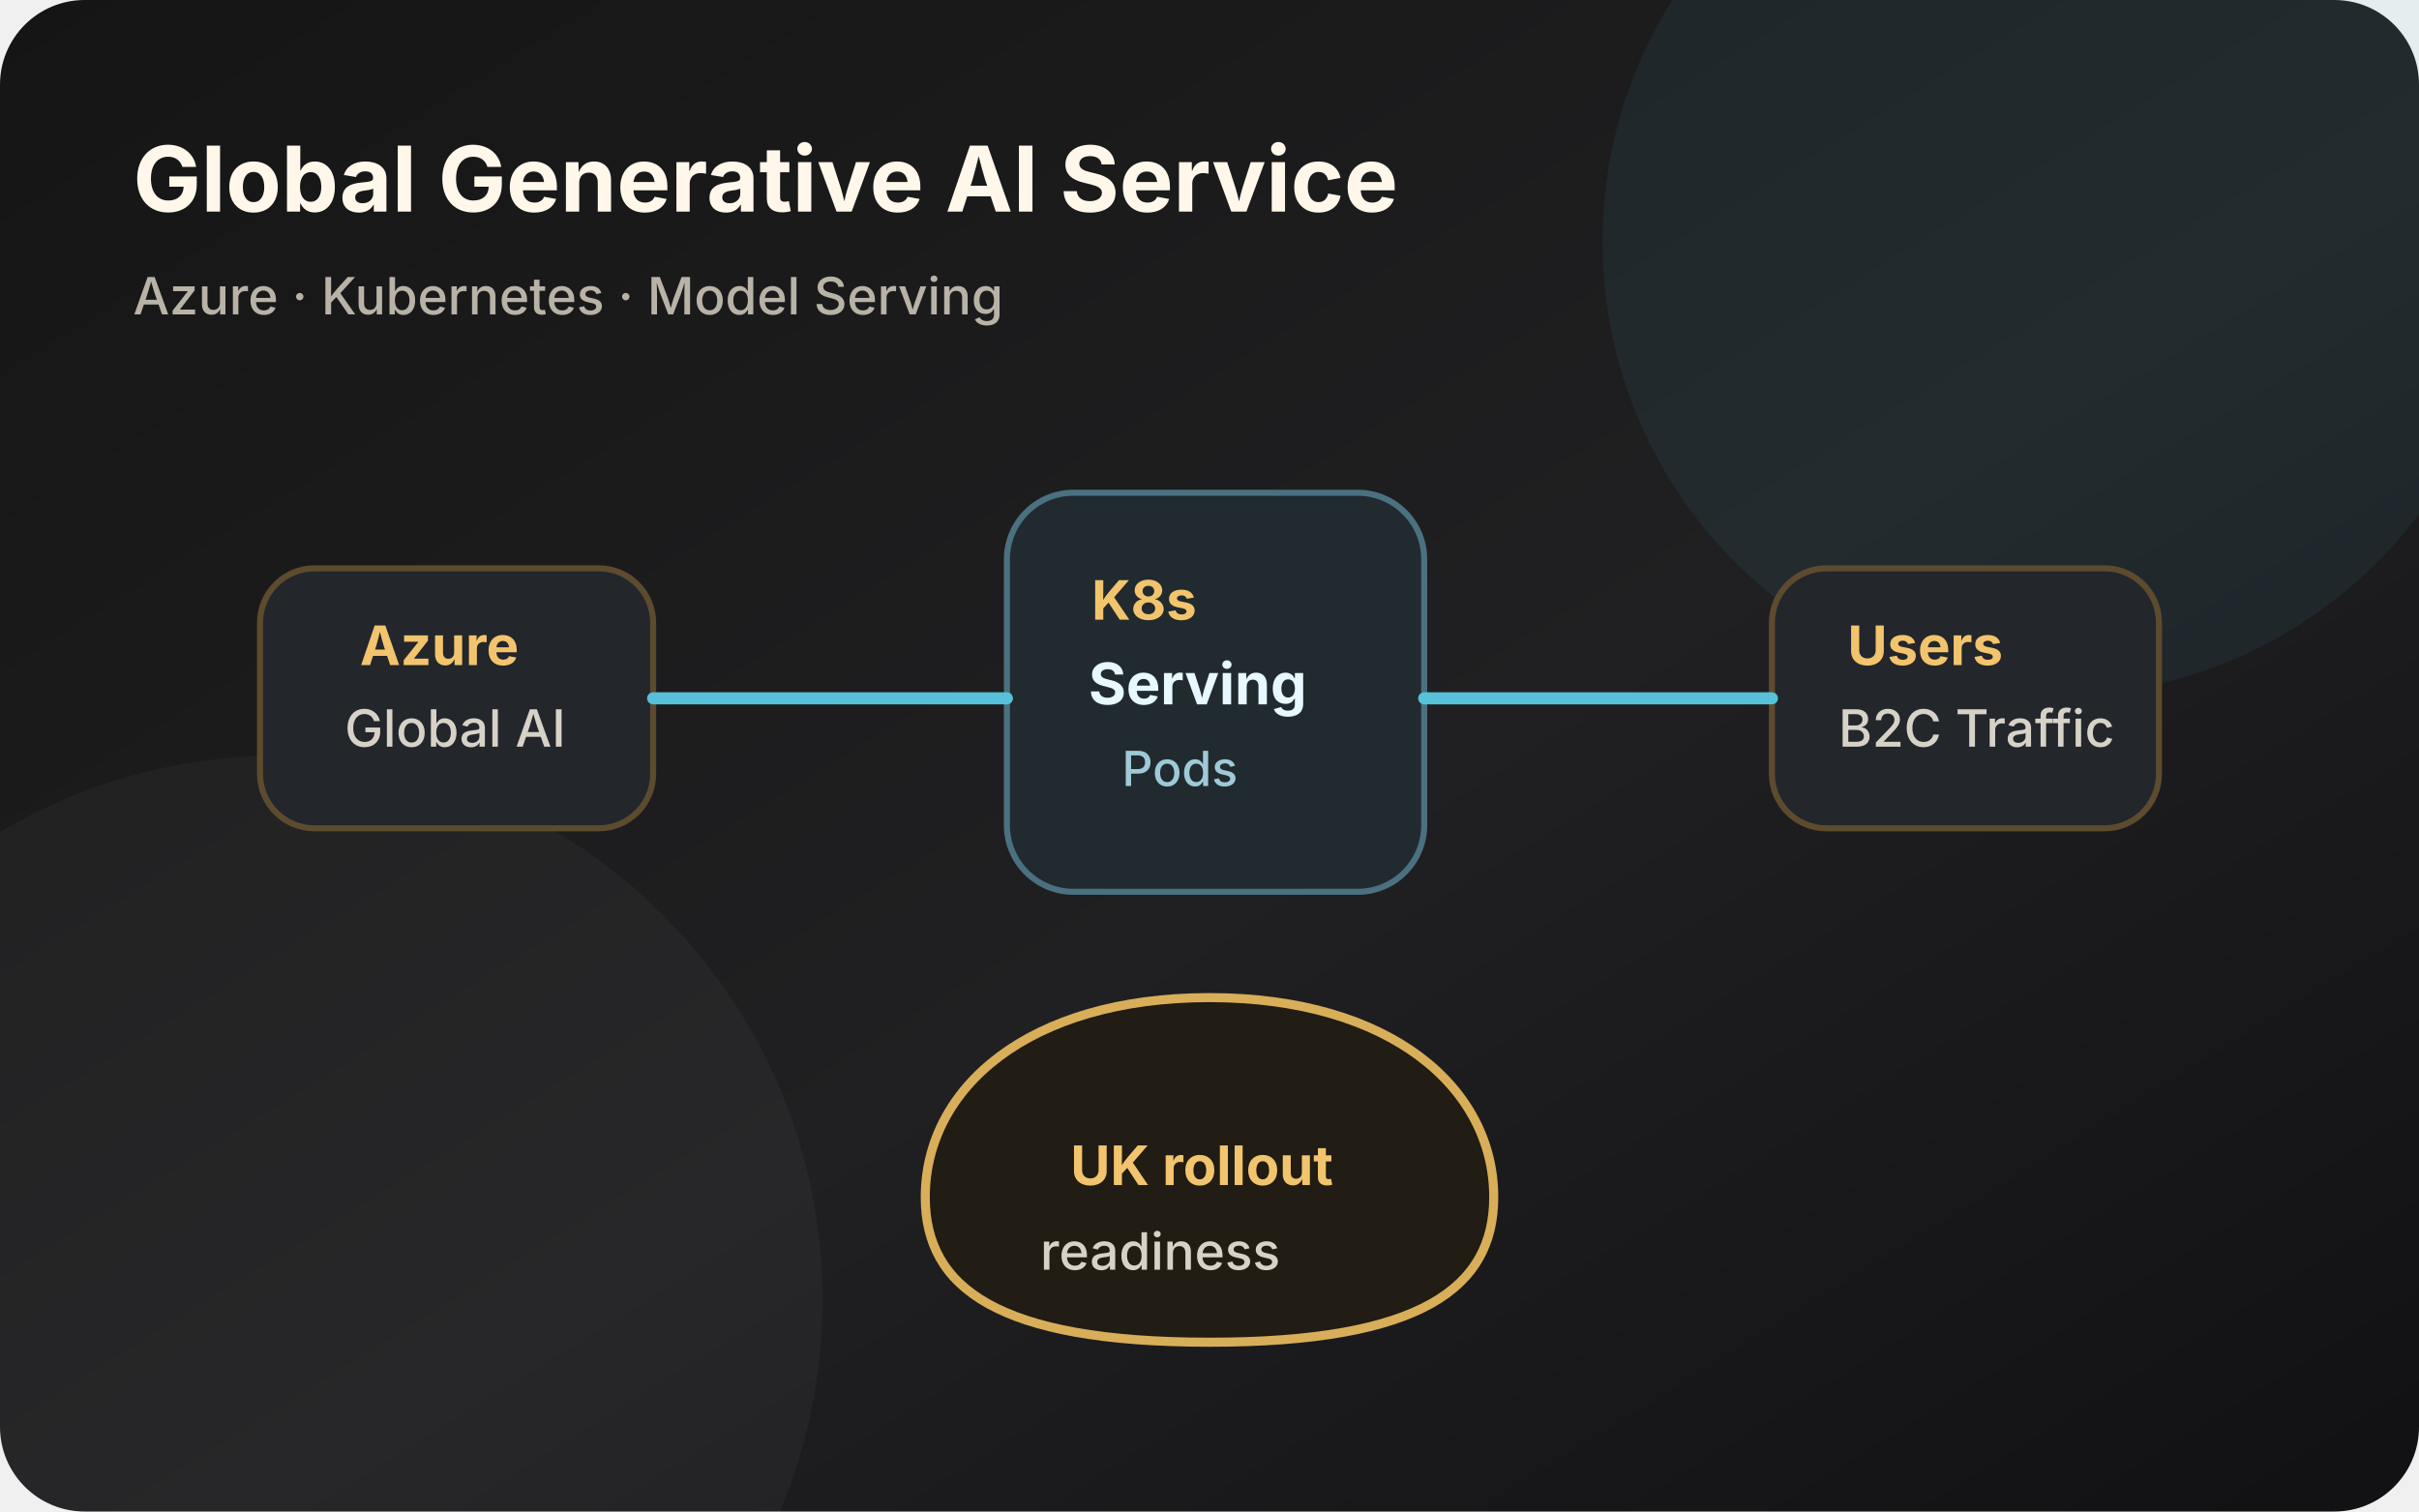
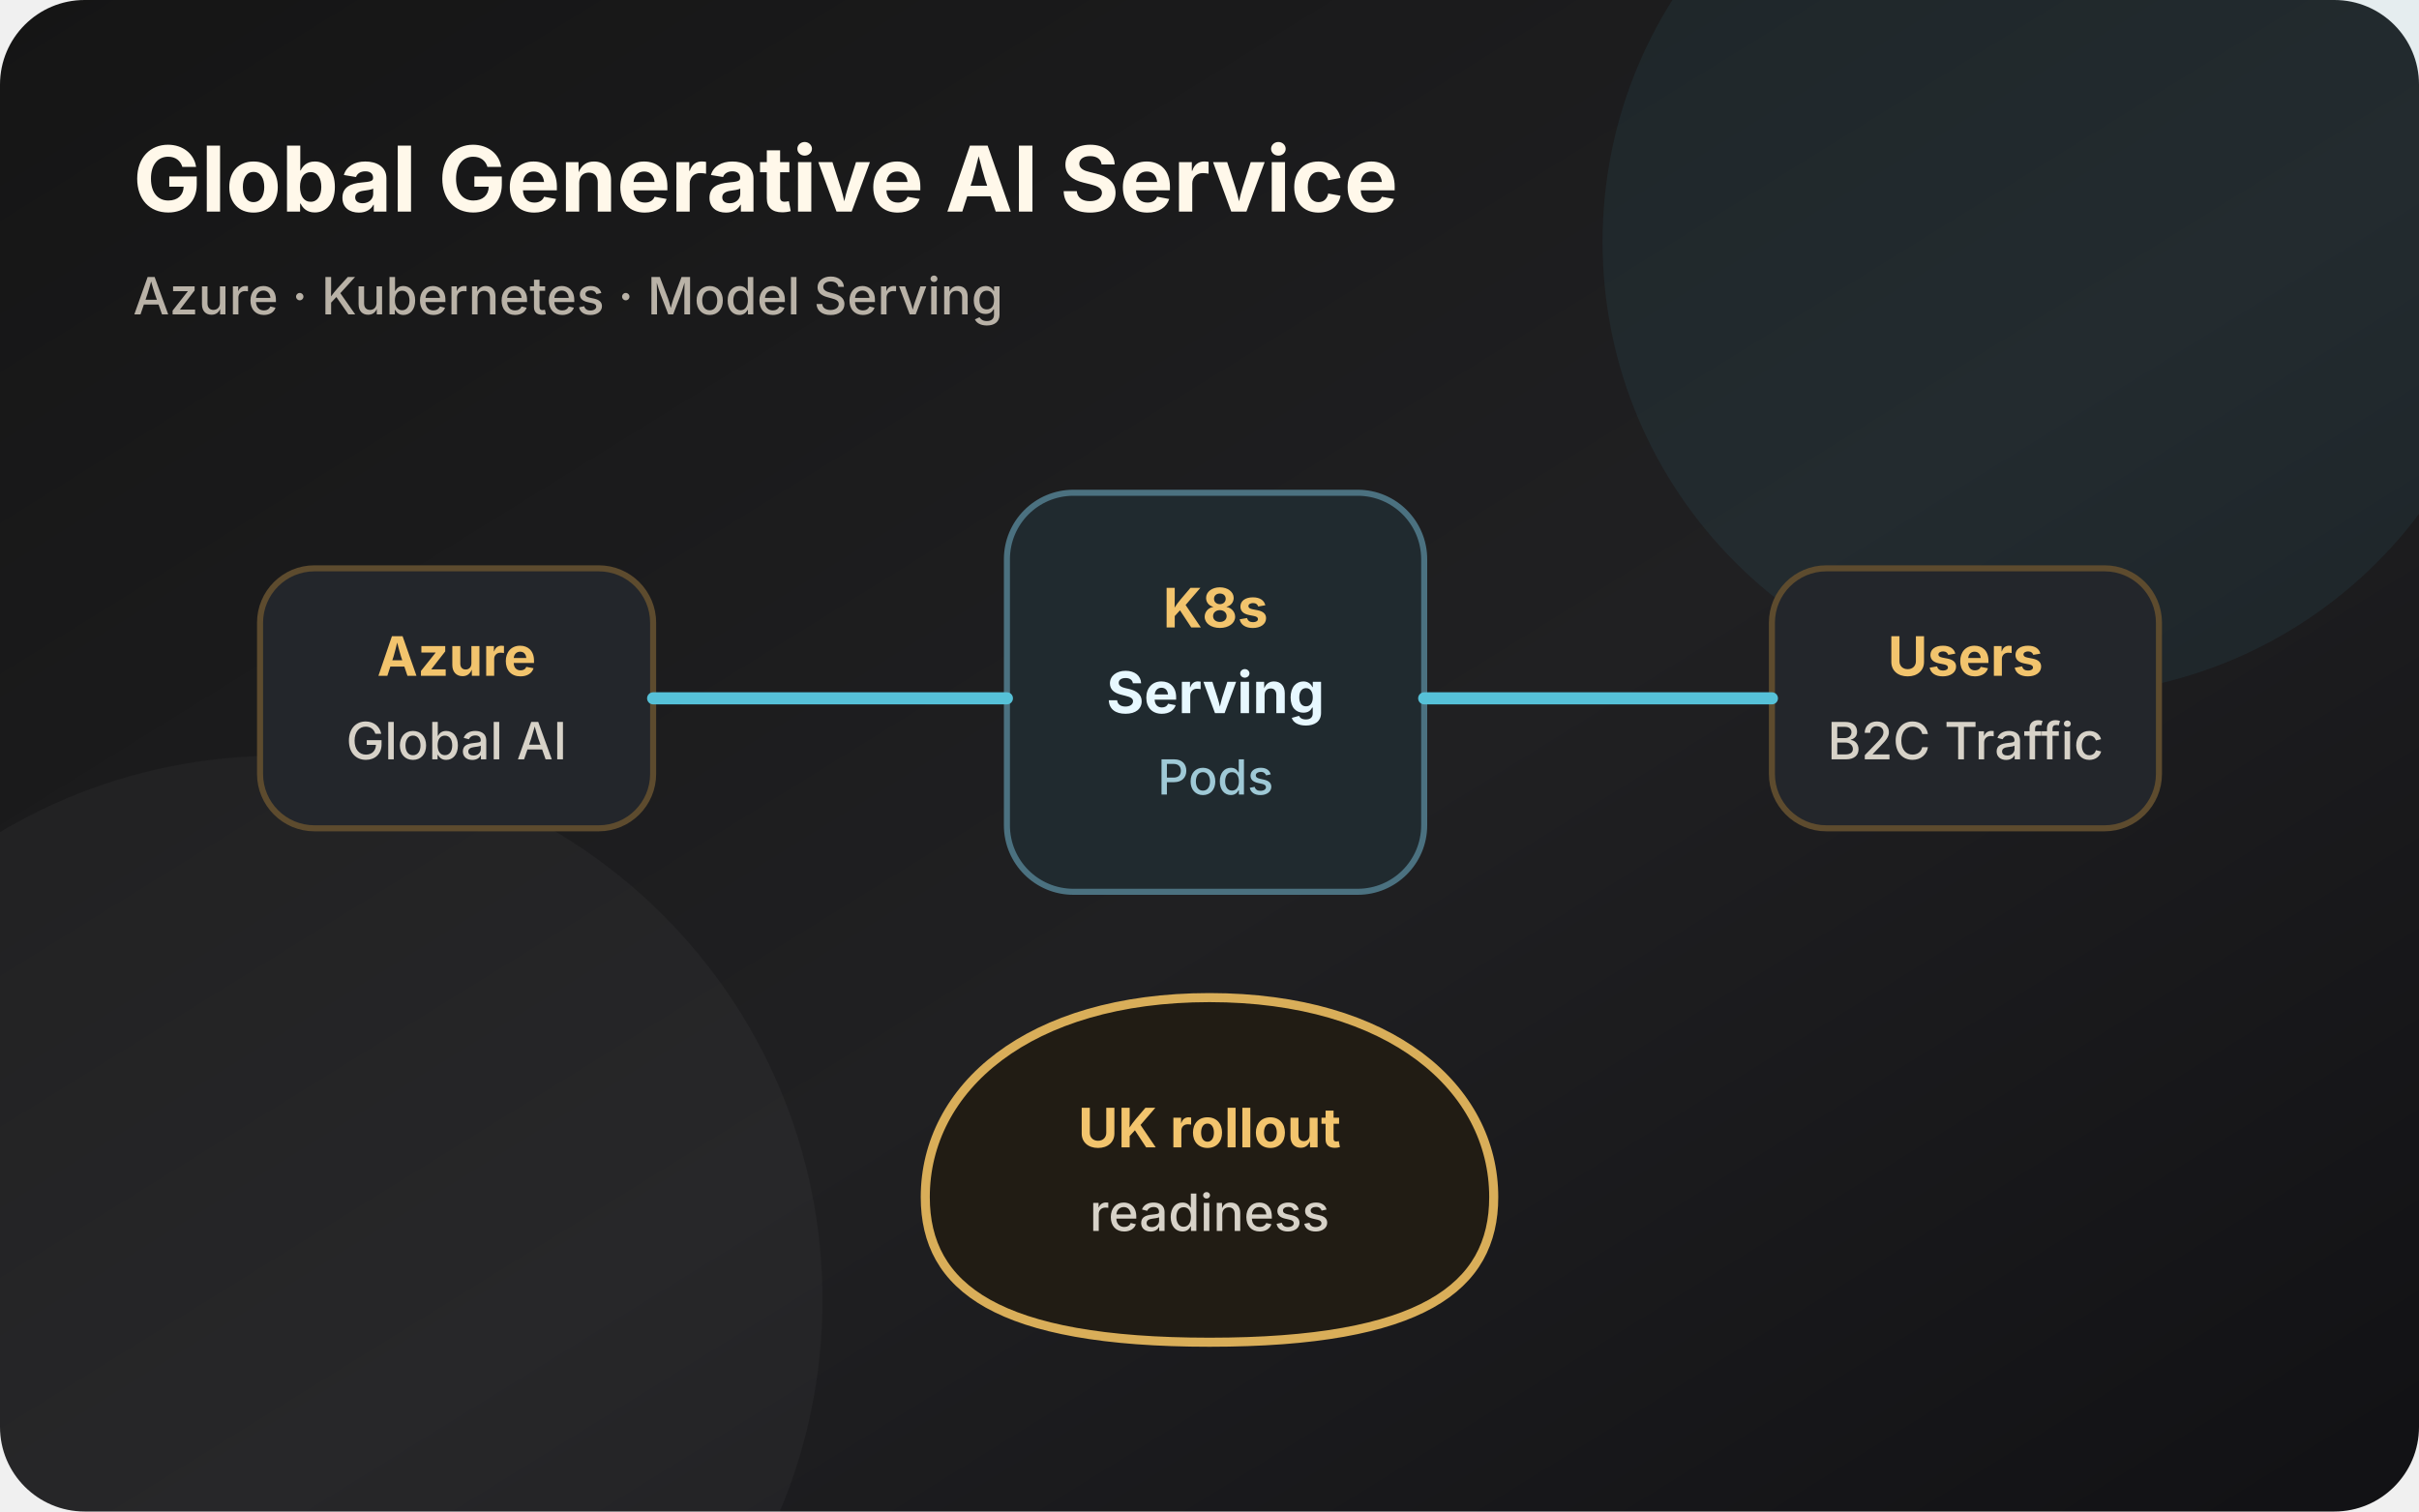
<svg xmlns="http://www.w3.org/2000/svg" width="800" height="500" viewBox="0 0 800 500">
  <defs>
    <linearGradient id="bg" x1="0" y1="0" x2="1" y2="1">
      <stop offset="0" stop-color="#151515" />
      <stop offset="0.55" stop-color="#202022" />
      <stop offset="1" stop-color="#111114" />
    </linearGradient>
    <filter id="softShadow" x="-20%" y="-20%" width="140%" height="140%">
      <feDropShadow dx="0" dy="18" stdDeviation="18" flood-color="#000000" flood-opacity="0.35" />
    </filter>
  </defs>
  <rect width="800" height="500" rx="28" fill="url(#bg)" />
  <circle cx="680" cy="80" r="150" fill="#48c7e8" opacity="0.07" />
  <circle cx="92" cy="430" r="180" fill="#ffffff" opacity="0.035" />
  <text x="44" y="70" fill="#fff8ea" font-size="30" font-weight="750" font-family="Inter, Arial, sans-serif">Global Generative AI Service</text>
  <text x="44" y="104" fill="#b9b2a7" font-size="17" font-weight="500" font-family="Inter, Arial, sans-serif">Azure · Kubernetes · Model Serving</text>
  <rect x="86" y="188" width="130" height="86" rx="18" fill="#23262b" stroke="#5d4b2e" stroke-width="2" opacity="1" />
-   <text x="119" y="220" fill="#f2c46d" font-size="18" font-weight="650" font-family="Inter, Arial, sans-serif">Azure</text>
-   <text x="114" y="247" fill="#d7d2c8" font-size="17" font-weight="500" font-family="Inter, Arial, sans-serif">Global AI</text>
+   <text x="151" y="217" text-anchor="middle" dominant-baseline="central" fill="#f2c46d" font-size="18" font-weight="650" font-family="Inter, Arial, sans-serif">Azure</text>
+   <text x="151" y="245" text-anchor="middle" dominant-baseline="central" fill="#d7d2c8" font-size="17" font-weight="500" font-family="Inter, Arial, sans-serif">Global AI</text>
  <rect x="333" y="163" width="138" height="132" rx="22" fill="#202a2f" stroke="#4b7180" stroke-width="2" opacity="1" />
-   <text x="361" y="205" fill="#f2c46d" font-size="18" font-weight="650" font-family="Inter, Arial, sans-serif">K8s</text>
-   <text x="360" y="233" fill="#e7f8ff" font-size="19" font-weight="650" font-family="Inter, Arial, sans-serif">Serving</text>
-   <text x="371" y="260" fill="#9fc9d6" font-size="16" font-weight="500" font-family="Inter, Arial, sans-serif">Pods</text>
+   <text x="402" y="201" text-anchor="middle" dominant-baseline="central" fill="#f2c46d" font-size="18" font-weight="650" font-family="Inter, Arial, sans-serif">K8s</text>
+   <text x="402" y="229" text-anchor="middle" dominant-baseline="central" fill="#e7f8ff" font-size="19" font-weight="650" font-family="Inter, Arial, sans-serif">Serving</text>
+   <text x="402" y="257" text-anchor="middle" dominant-baseline="central" fill="#9fc9d6" font-size="16" font-weight="500" font-family="Inter, Arial, sans-serif">Pods</text>
  <rect x="586" y="188" width="128" height="86" rx="18" fill="#23262b" stroke="#5d4b2e" stroke-width="2" opacity="1" />
-   <text x="611" y="220" fill="#f2c46d" font-size="18" font-weight="650" font-family="Inter, Arial, sans-serif">Users</text>
-   <text x="608" y="247" fill="#d7d2c8" font-size="17" font-weight="500" font-family="Inter, Arial, sans-serif">B2C Traffic</text>
+   <text x="650" y="217" text-anchor="middle" dominant-baseline="central" fill="#f2c46d" font-size="18" font-weight="650" font-family="Inter, Arial, sans-serif">Users</text>
+   <text x="650" y="245" text-anchor="middle" dominant-baseline="central" fill="#d7d2c8" font-size="17" font-weight="500" font-family="Inter, Arial, sans-serif">B2C Traffic</text>
  <line x1="216" y1="231" x2="333" y2="231" stroke="#56c1d8" stroke-width="4" stroke-linecap="round" />
  <line x1="471" y1="231" x2="586" y2="231" stroke="#56c1d8" stroke-width="4" stroke-linecap="round" />
  <path d="M400 330 C340 330 306 360 306 396 C306 426 330 444 400 444 C470 444 494 426 494 396 C494 360 460 330 400 330Z" fill="#211c14" stroke="#d9ae59" stroke-width="3" stroke-linecap="round" stroke-linejoin="round" />
-   <text x="354" y="392" fill="#f2c46d" font-size="18" font-weight="650" font-family="Inter, Arial, sans-serif">UK rollout</text>
-   <text x="344" y="420" fill="#d7d2c8" font-size="17" font-weight="500" font-family="Inter, Arial, sans-serif">readiness</text>
+   <text x="400" y="373" text-anchor="middle" dominant-baseline="central" fill="#f2c46d" font-size="18" font-weight="650" font-family="Inter, Arial, sans-serif">UK rollout</text>
+   <text x="400" y="401" text-anchor="middle" dominant-baseline="central" fill="#d7d2c8" font-size="17" font-weight="500" font-family="Inter, Arial, sans-serif">readiness</text>
</svg>
